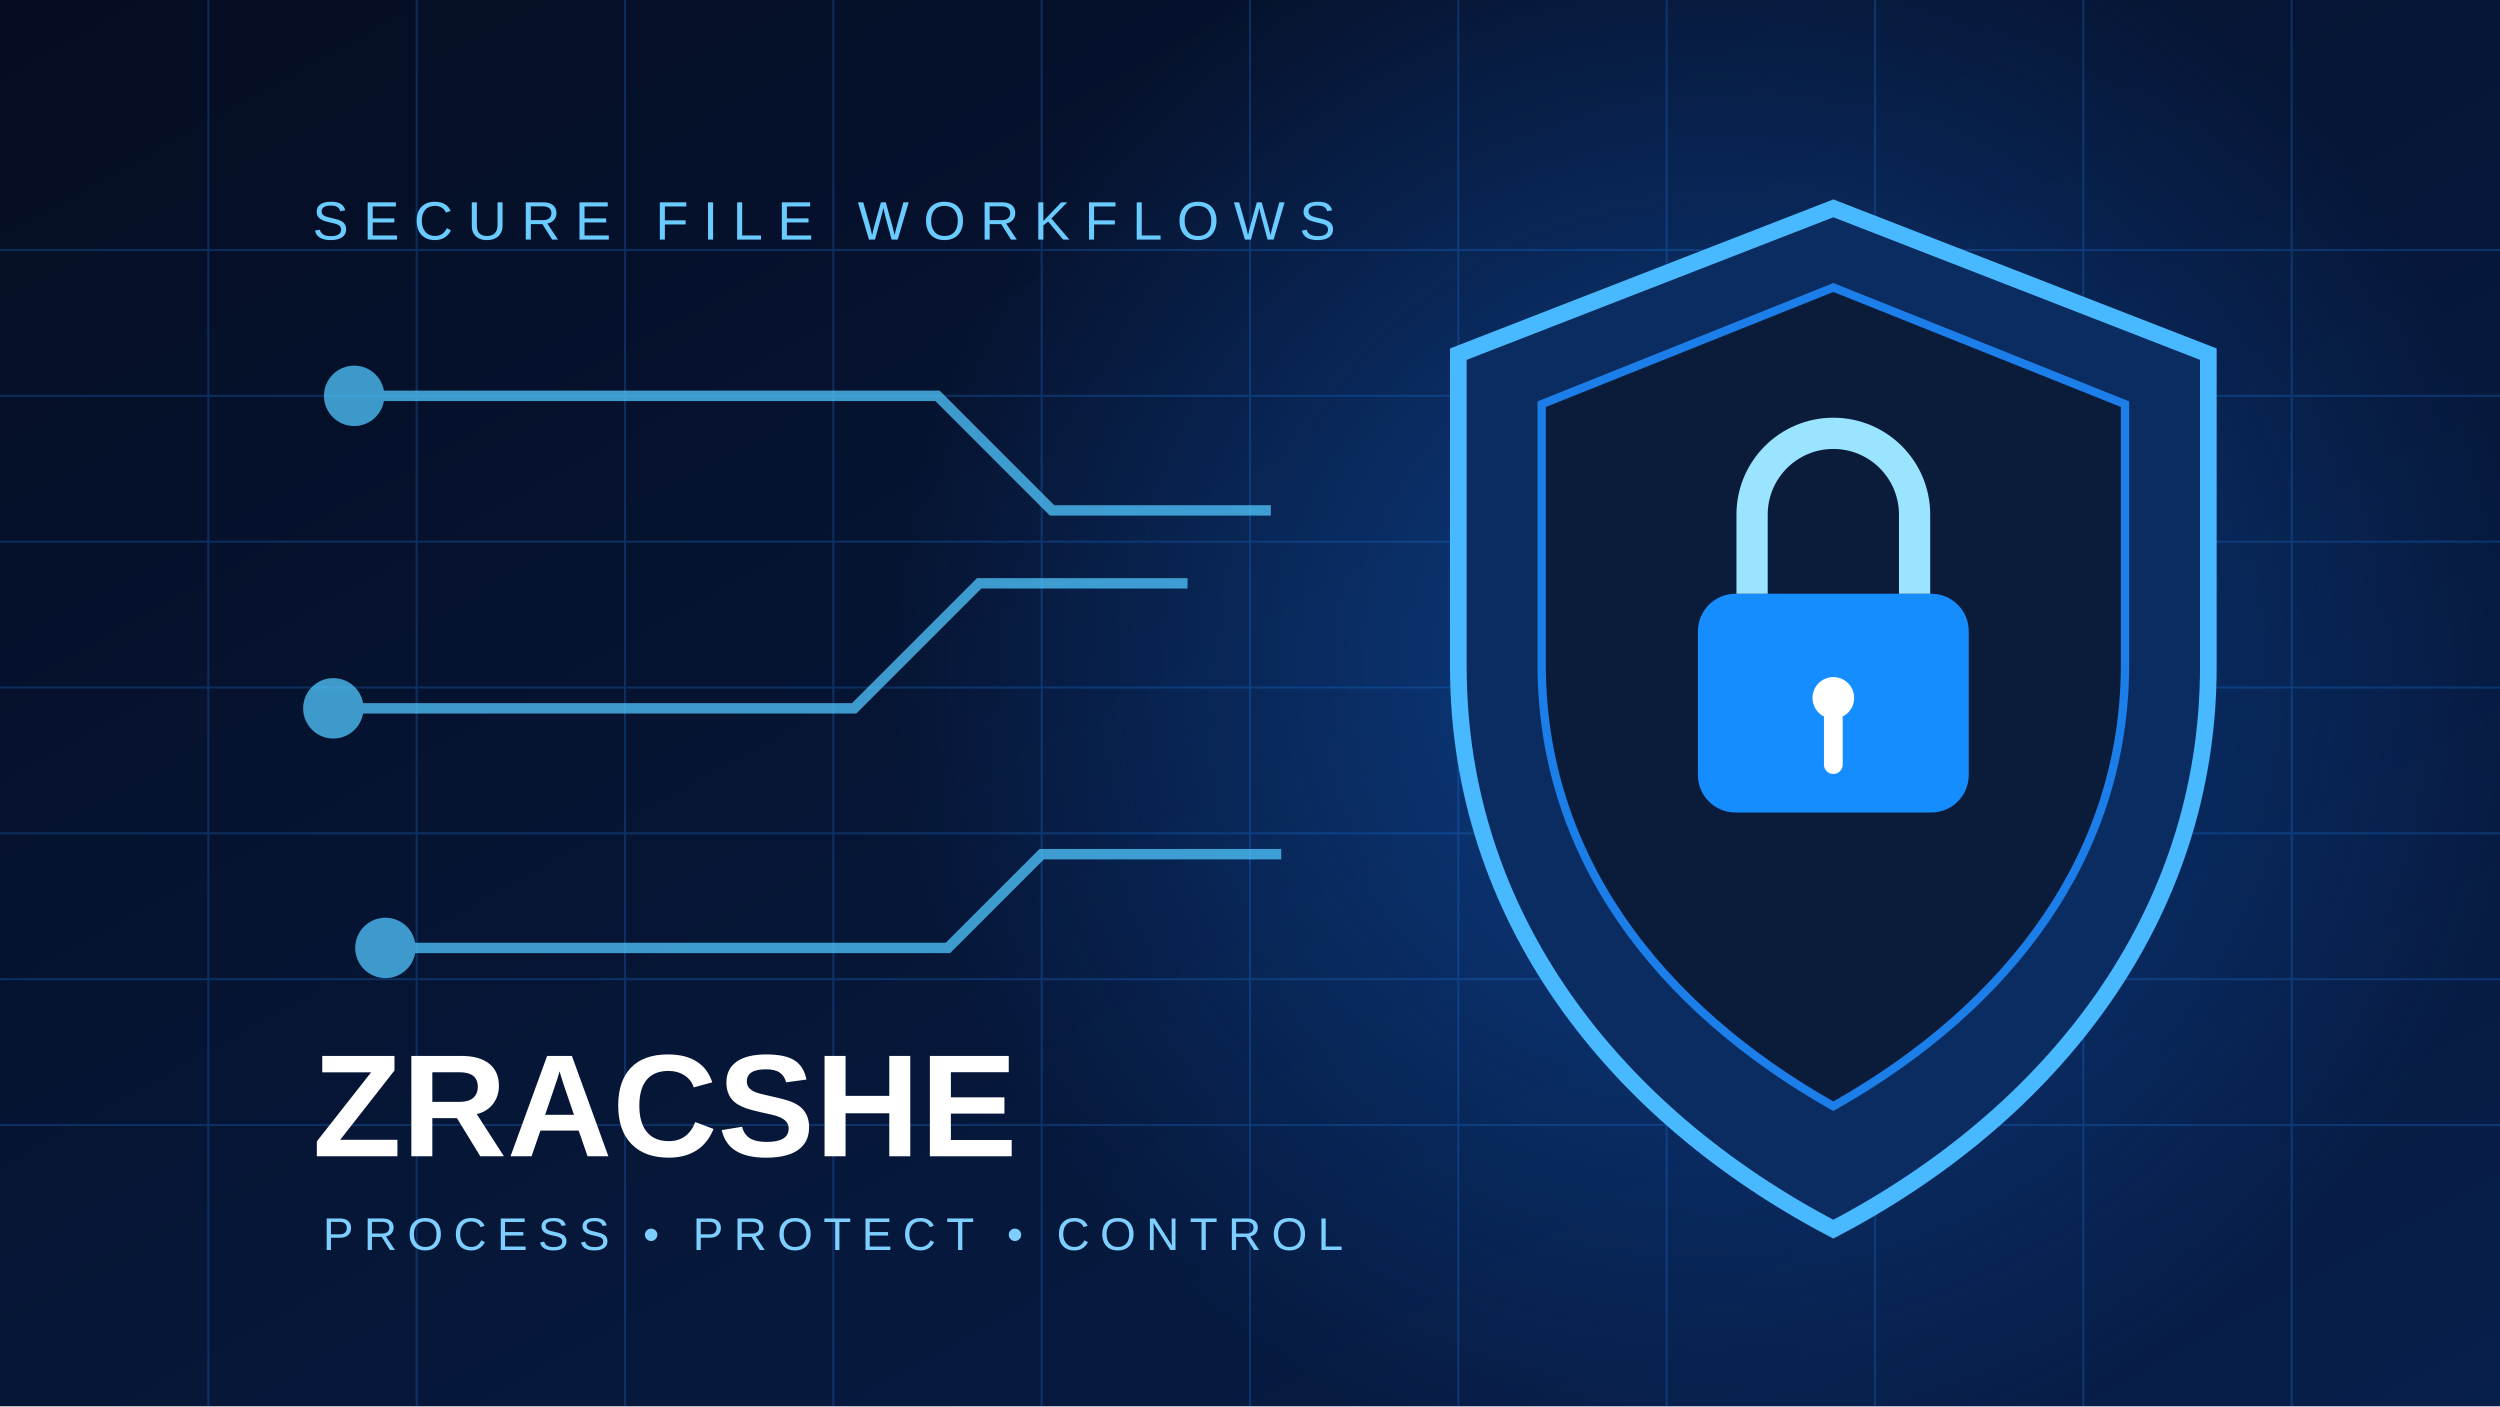
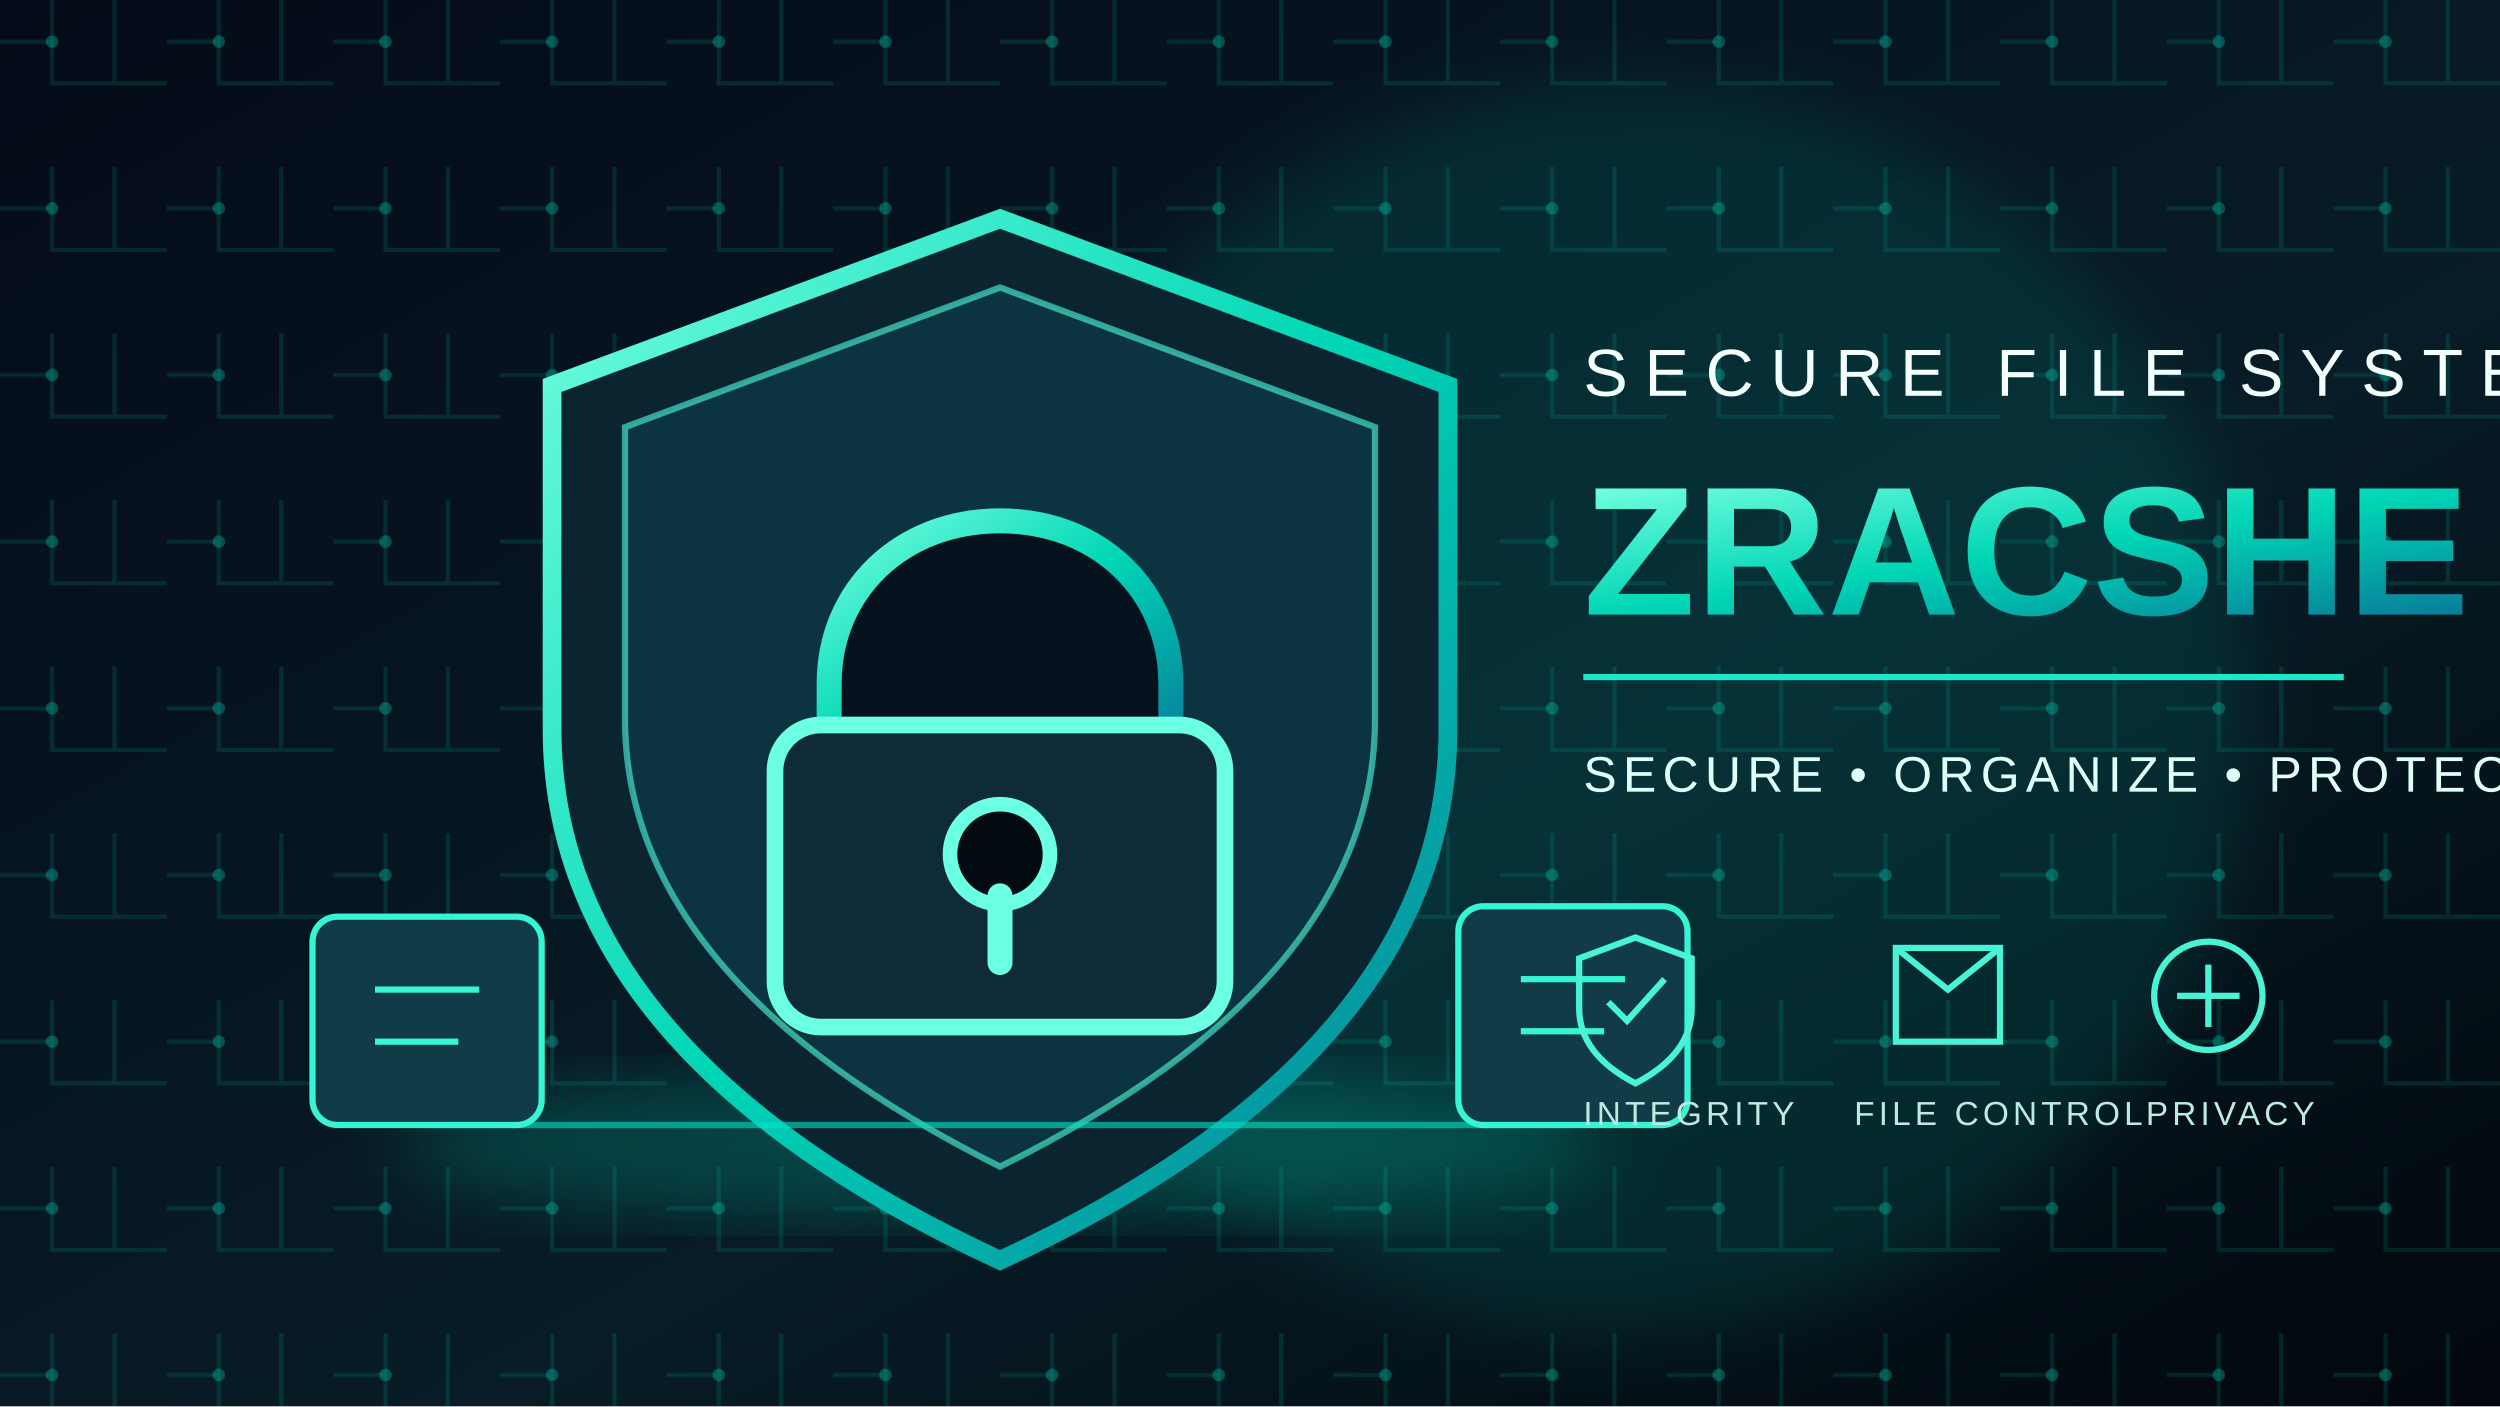
<svg xmlns="http://www.w3.org/2000/svg" viewBox="0 0 1200 675">
  <defs>
    <linearGradient id="bg" x2="1" y2="1">
-       <stop stop-color="#050d22" />
-       <stop offset="1" stop-color="#071f4b" />
+       <stop stop-color="#050b18" />
+       <stop offset=".6" stop-color="#071c26" />
+       <stop offset="1" stop-color="#02070d" />
    </linearGradient>
-     <radialGradient id="glow">
-       <stop stop-color="#167bff" stop-opacity=".4" />
-       <stop offset="1" stop-color="#167bff" stop-opacity="0" />
-     </radialGradient>
+     <linearGradient id="teal" x2="1" y2="1">
+       <stop stop-color="#72ffe0" />
+       <stop offset=".5" stop-color="#00d6b5" />
+       <stop offset="1" stop-color="#087c9a" />
+     </linearGradient>
+     <pattern id="circuit" width="80" height="80" patternUnits="userSpaceOnUse">
+       <path d="M0 20h25v20h30V0M55 40h25M25 20V0" fill="none" stroke="#00cdb0" stroke-opacity=".14" stroke-width="2" />
+       <circle cx="25" cy="20" r="3" fill="#00e4c2" opacity=".3" />
+     </pattern>
+     <filter id="glow">
+       <feGaussianBlur stdDeviation="16" />
+     </filter>
  </defs>
  <rect width="1200" height="675" fill="url(#bg)" />
-   <circle cx="820" cy="320" r="390" fill="url(#glow)" />
-   <g stroke="#1d75db" opacity=".28" fill="none">
-     <path d="M0 120H1200M0 190H1200M0 260H1200M0 330H1200M0 400H1200M0 470H1200M0 540H1200" />
-     <path d="M100 0v675M200 0v675M300 0v675M400 0v675M500 0v675M600 0v675M700 0v675M800 0v675M900 0v675M1000 0v675M1100 0v675" />
+   <rect width="1200" height="675" fill="url(#circuit)" />
+   <circle cx="780" cy="340" r="300" fill="#00cbb0" opacity=".12" filter="url(#glow)" />
+   <g transform="translate(150 90)">
+     <ellipse cx="330" cy="460" rx="290" ry="36" fill="#00d6b5" opacity=".22" filter="url(#glow)" />
+     <path d="M330 15 545 95v165q0 155-215 255Q115 415 115 260V95Z" fill="#0a2430" stroke="url(#teal)" stroke-width="9" />
+     <path d="M330 48 510 115v140q0 126-180 215Q150 380 150 255V115Z" fill="#0c3440" stroke="#4dffe0" stroke-opacity=".6" stroke-width="3" />
+     <path d="M330 160c-48 0-82 34-82 78v35h164v-35c0-44-34-78-82-78Z" fill="#06121e" stroke="url(#teal)" stroke-width="12" />
+     <rect x="222" y="258" width="216" height="145" rx="22" fill="#102b38" stroke="#6bffe4" stroke-width="8" />
+     <circle cx="330" cy="320" r="24" fill="#020b12" stroke="#6bffe4" stroke-width="7" />
+     <path d="M330 340v32" stroke="#6bffe4" stroke-width="12" stroke-linecap="round" />
+     <path d="M55 450h550" stroke="#00e3c3" stroke-width="3" opacity=".6" />
+     <g fill="#103b47" stroke="#35f5d5" stroke-width="3">
+       <rect x="0" y="350" width="110" height="100" rx="12" />
+       <rect x="550" y="345" width="110" height="105" rx="12" />
+       <path d="M30 385h50M30 410h40M580 380h50M580 405h40" />
+     </g>
  </g>
-   <g transform="translate(690 100)">
-     <path d="M190 0L370 70v150c0 120-75 215-180 270C85 435 10 340 10 220V70z" fill="#0a2c60" stroke="#48b8ff" stroke-width="8" />
-     <path d="M190 38L330 94v125c0 91-55 164-140 212-85-48-140-121-140-212V94z" fill="#0b1b3a" stroke="#1b7ee9" stroke-width="4" />
-     <rect x="125" y="185" width="130" height="105" rx="18" fill="#168dff" />
-     <path d="M151 185v-38a39 39 0 0 1 78 0v38" fill="none" stroke="#9be4ff" stroke-width="15" />
-     <circle cx="190" cy="235" r="10" fill="#fff" />
-     <path d="M190 245v22" stroke="#fff" stroke-width="9" stroke-linecap="round" />
-   </g>
-   <g fill="none" stroke="#50c7ff" stroke-width="5" opacity=".75">
-     <path d="M170 190h280l55 55h105M160 340h250l60-60h100M185 455h270l45-45h115" />
-     <circle cx="170" cy="190" r="12" fill="#50c7ff" />
-     <circle cx="160" cy="340" r="12" fill="#50c7ff" />
-     <circle cx="185" cy="455" r="12" fill="#50c7ff" />
-   </g>
-   <g fill="#fff">
-     <text x="150" y="115" font-family="Arial,sans-serif" font-size="26" letter-spacing="7" fill="#6acbff">SECURE FILE WORKFLOWS</text>
-     <text x="150" y="555" font-family="Arial,sans-serif" font-size="70" font-weight="700">ZRACSHE</text>
-     <text x="155" y="600" font-family="Arial,sans-serif" font-size="22" letter-spacing="5" fill="#7dcfff">PROCESS  •  PROTECT  •  CONTROL</text>
+   <g transform="translate(760 190)">
+     <text x="0" y="0" fill="#f2fffd" font-family="Arial,sans-serif" font-size="32" letter-spacing="8">SECURE FILE SYSTEM</text>
+     <text x="0" y="105" fill="url(#teal)" font-family="Arial,sans-serif" font-size="88" font-weight="700">ZRACSHE</text>
+     <path d="M0 135h365" stroke="#20e6c9" stroke-width="3" />
+     <text x="0" y="190" fill="#e0fff8" font-family="Arial,sans-serif" font-size="24" letter-spacing="3">SECURE  •  ORGANIZE  •  PROTECT</text>
+     <g transform="translate(0 260)" fill="none" stroke="#49f4d6" stroke-width="3">
+       <path d="M25 0 52 10v24q0 22-27 36Q-2 56-2 34V10Z" />
+       <path d="m12 31 9 9 18-20" />
+       <path d="M150 5h50v45h-50zM150 5l25 20 25-20" />
+       <circle cx="300" cy="28" r="26" />
+       <path d="M300 13v30M285 28h30" />
+     </g>
+     <g fill="#bcebe3" font-family="Arial,sans-serif" font-size="16" letter-spacing="2">
+       <text x="0" y="350">INTEGRITY</text>
+       <text x="130" y="350">FILE CONTROL</text>
+       <text x="270" y="350">PRIVACY</text>
+     </g>
  </g>
</svg>
